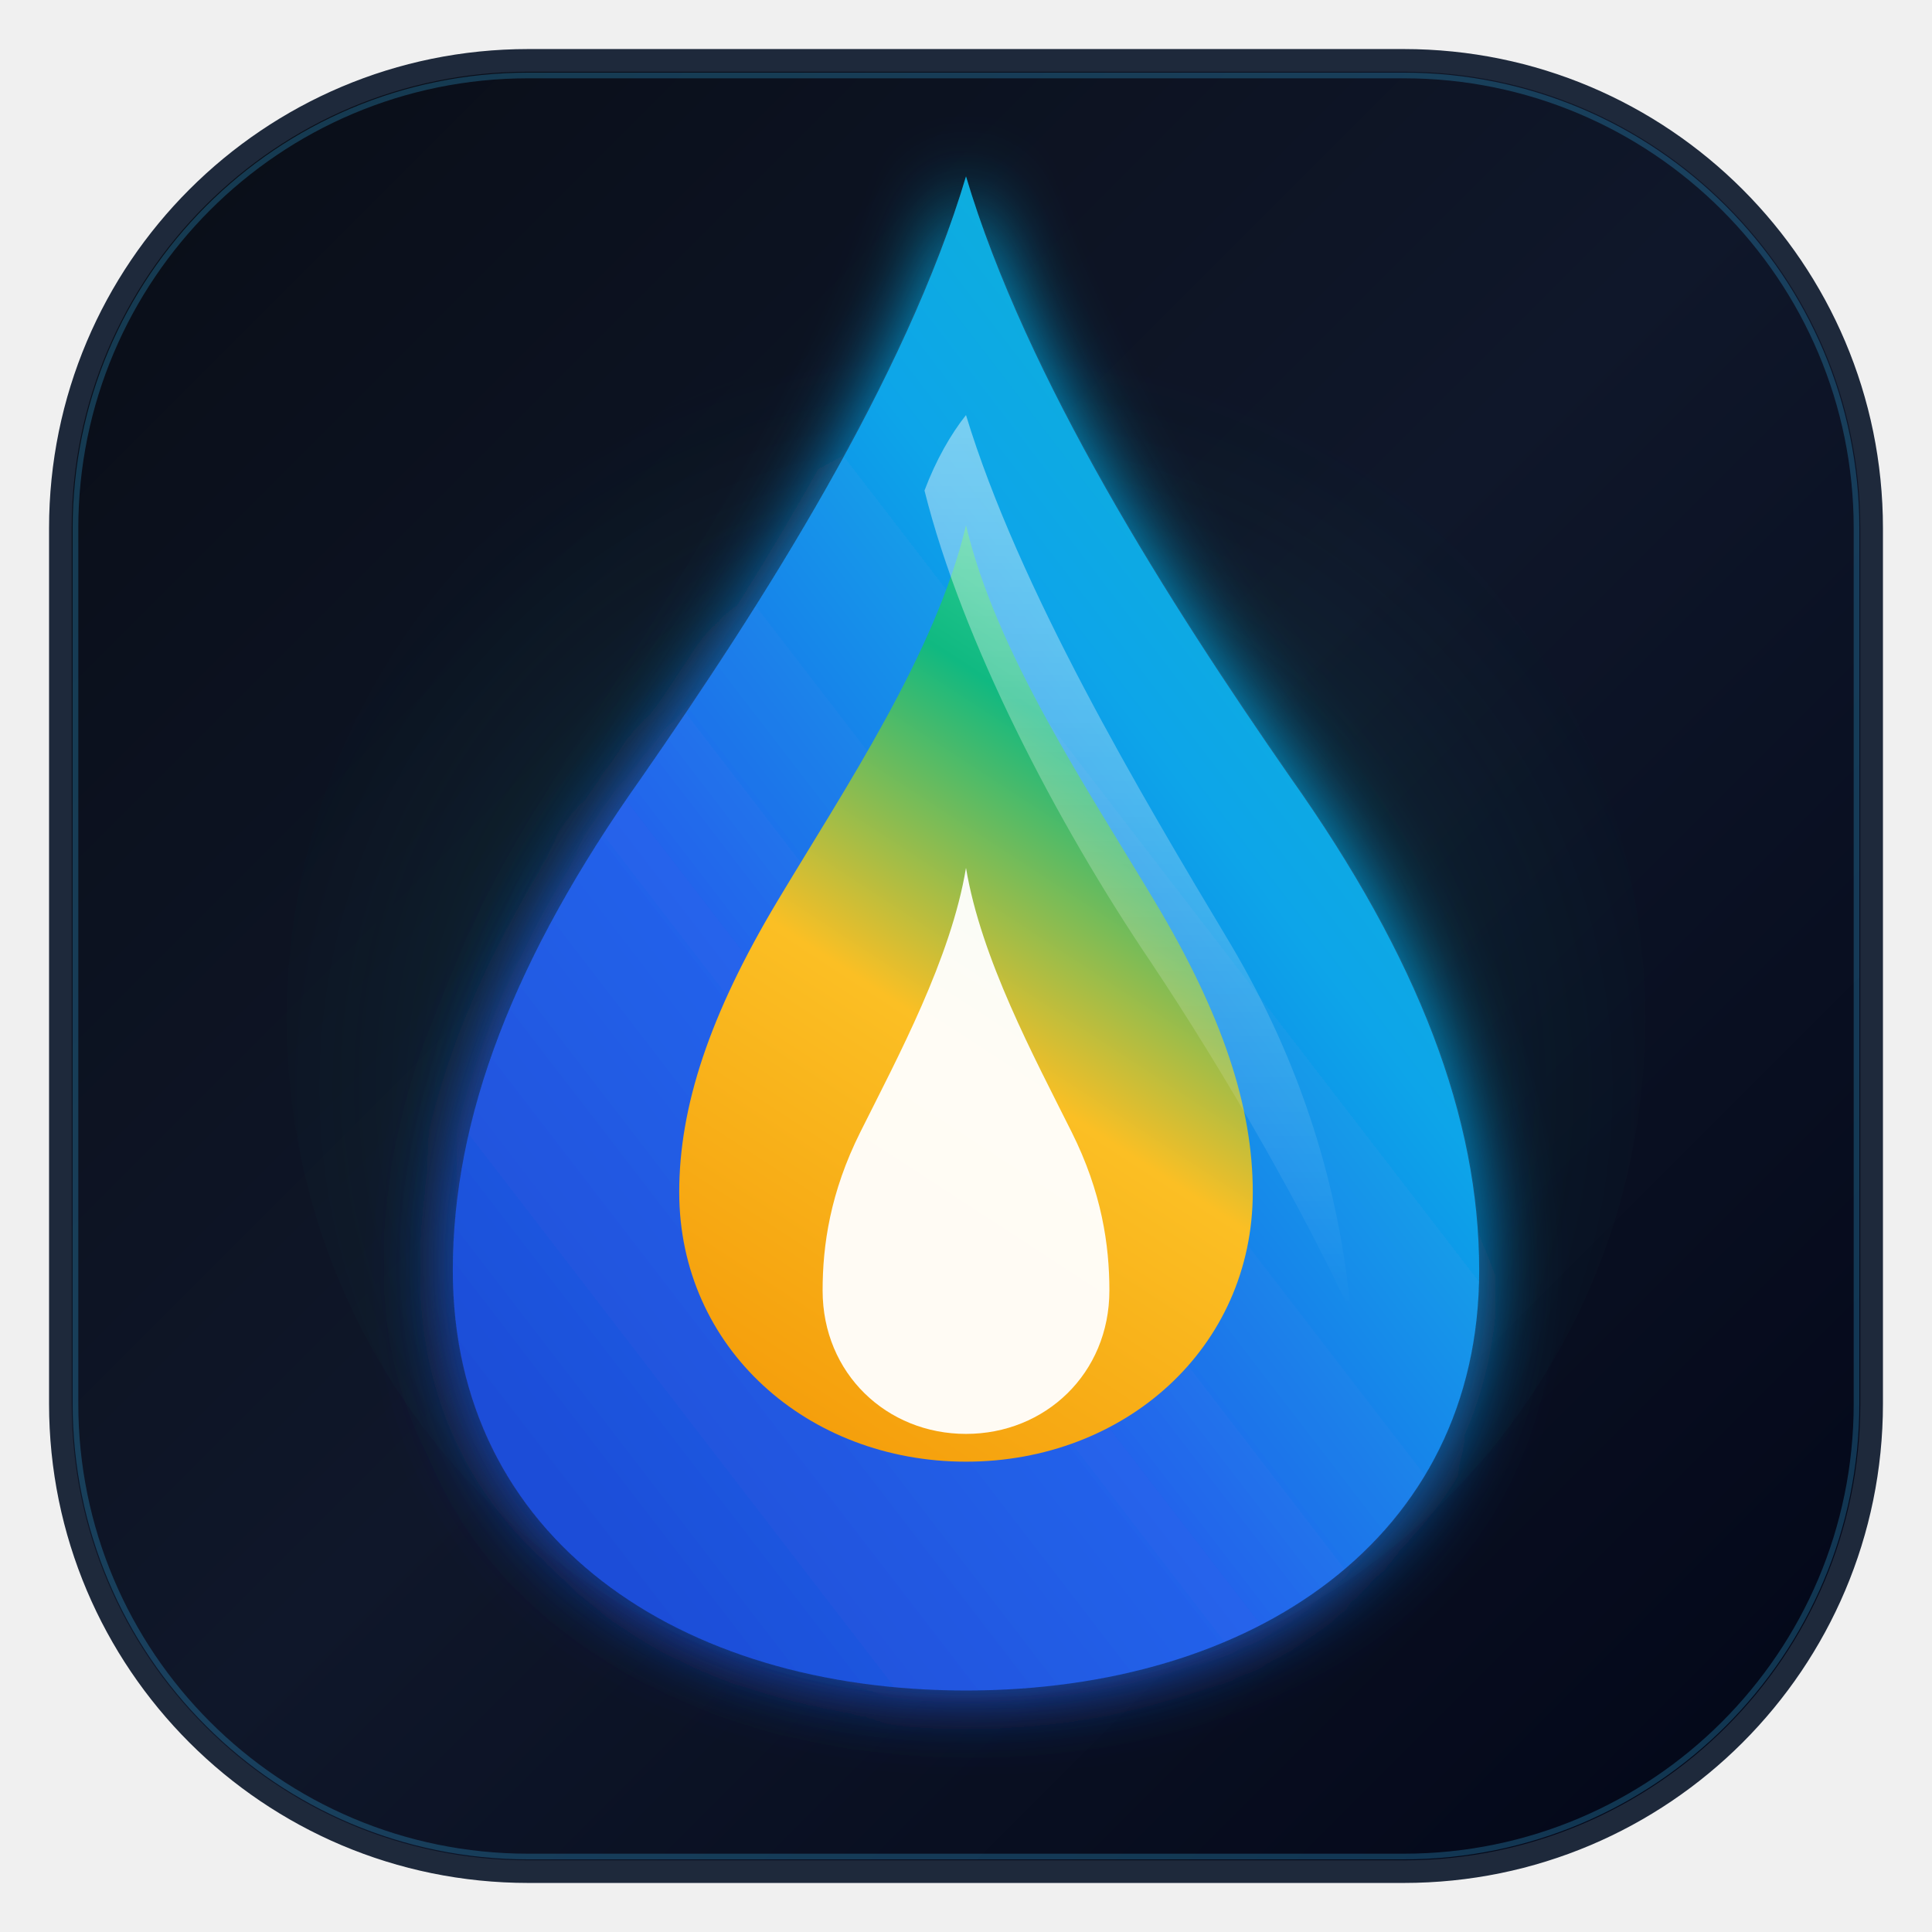
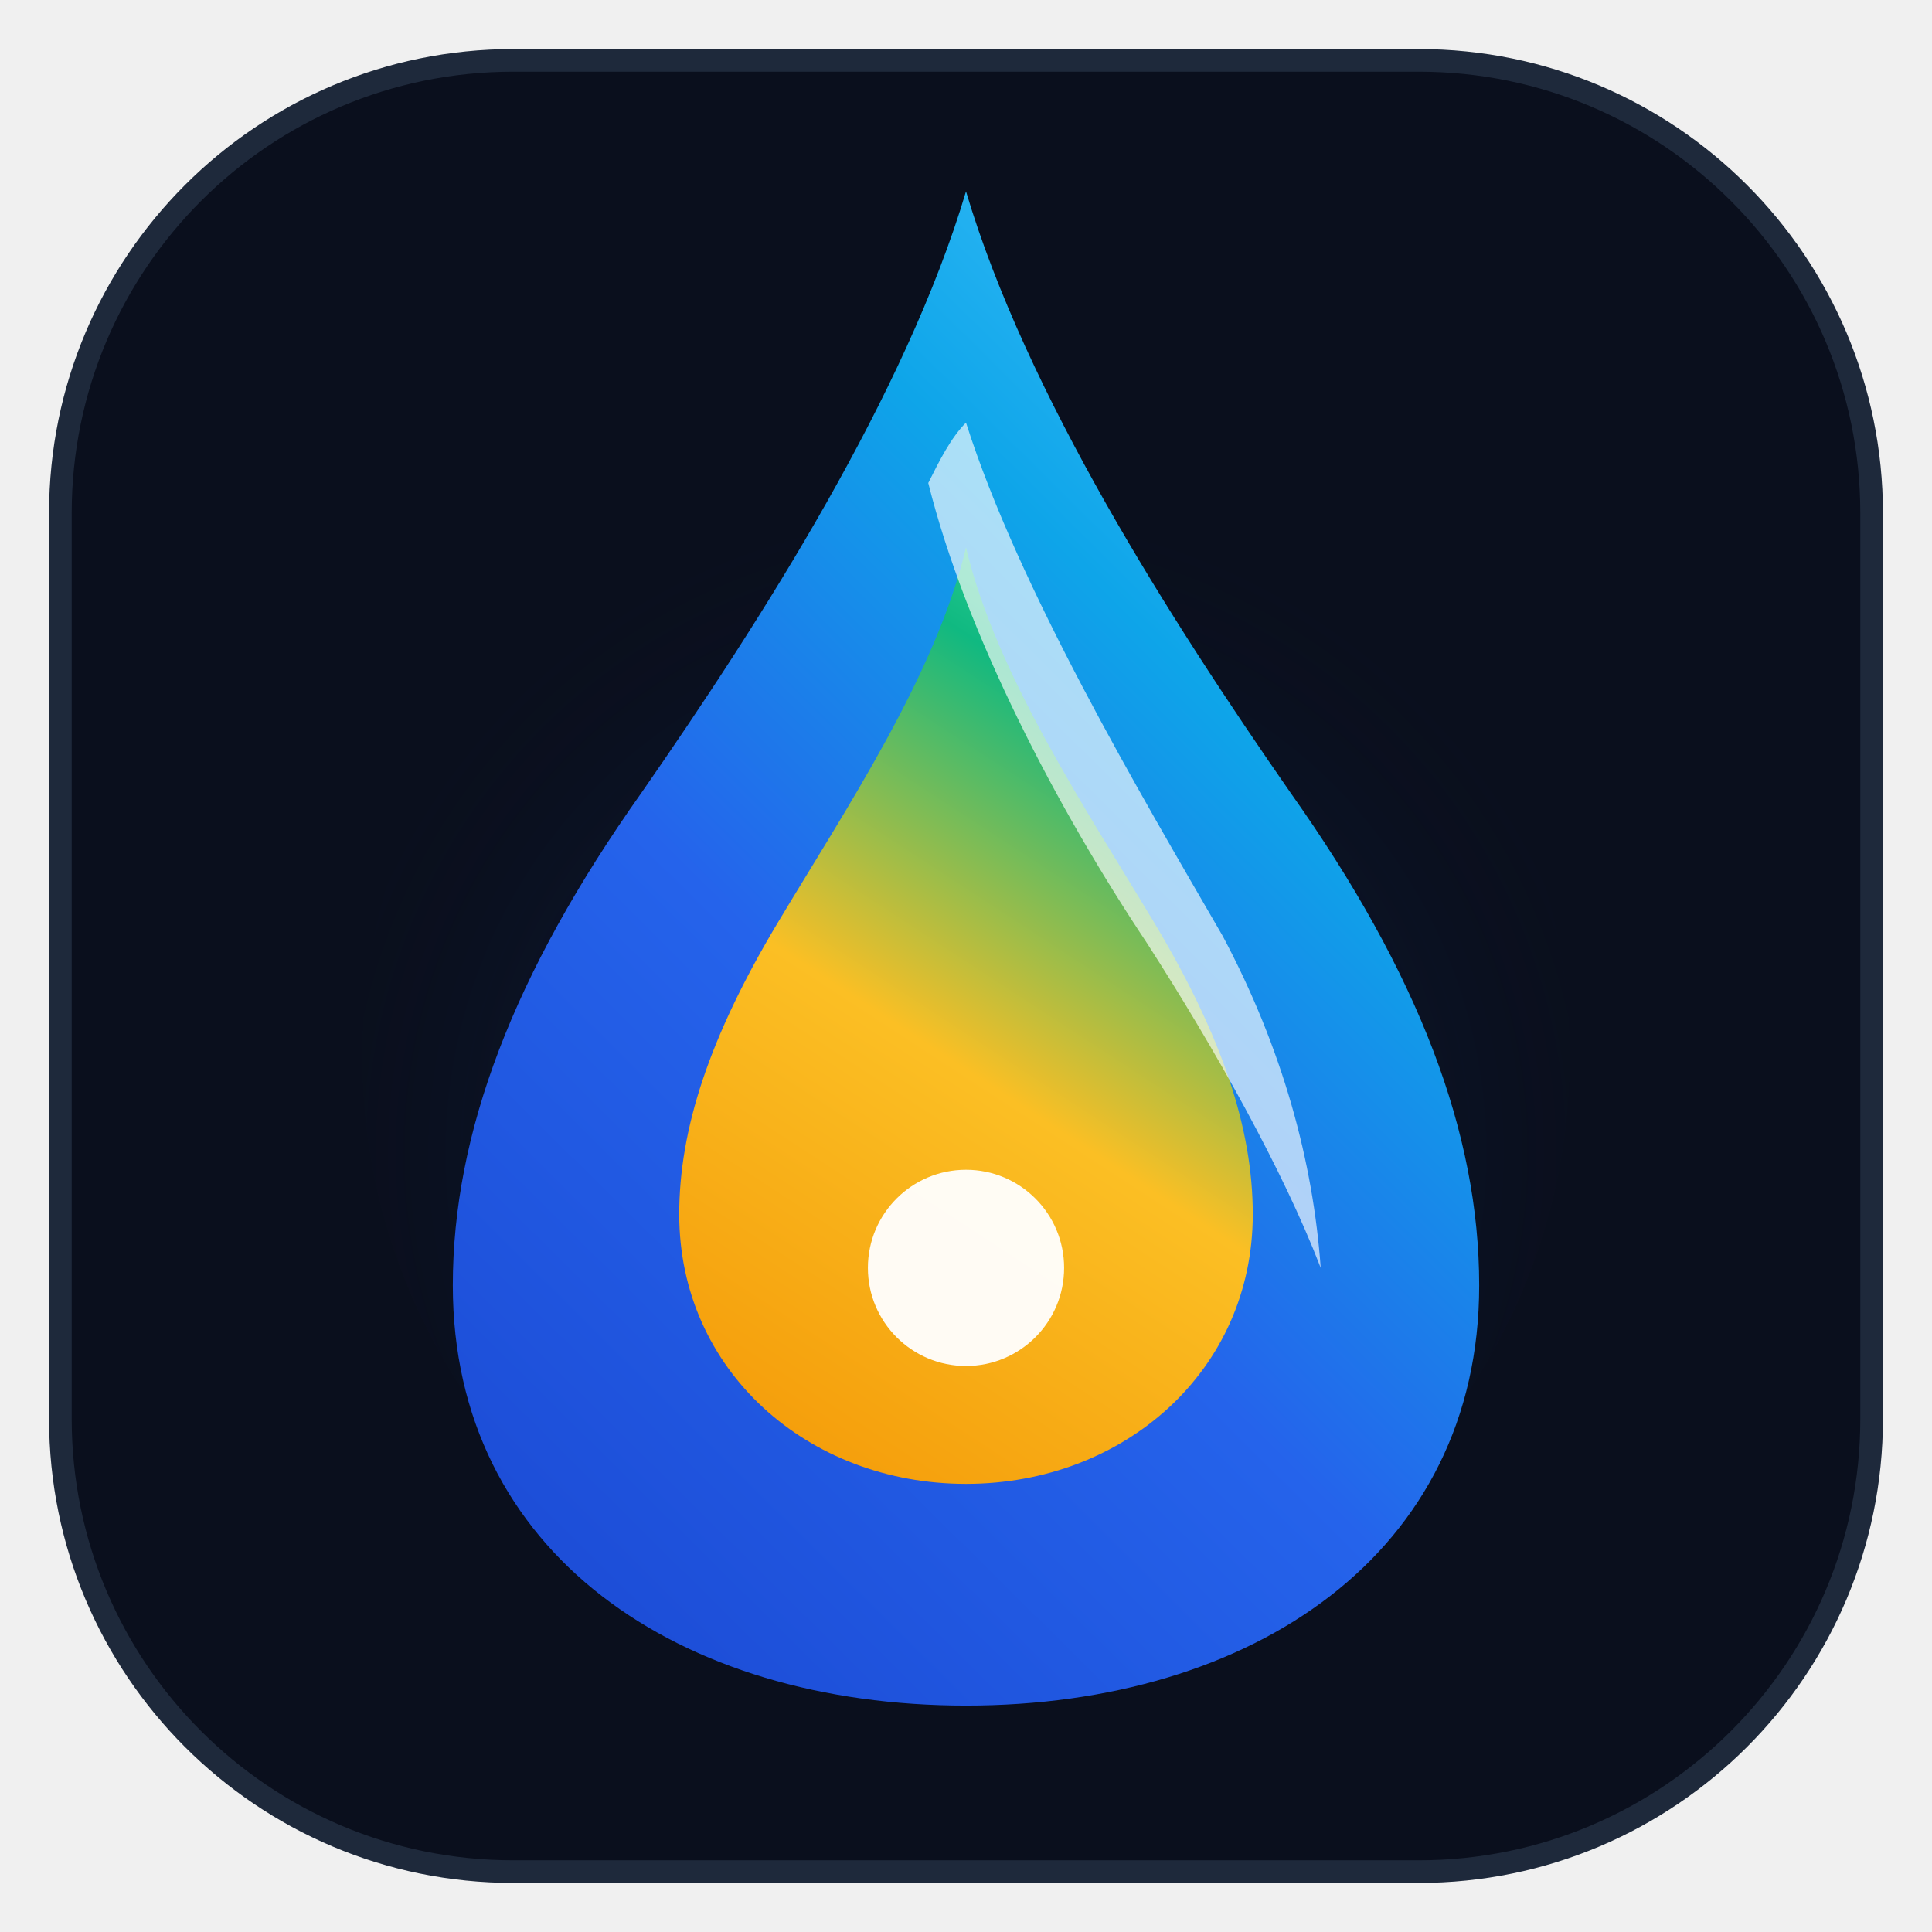
<svg xmlns="http://www.w3.org/2000/svg" viewBox="0 0 512 512" width="512" height="512">
  <defs>
-     <linearGradient id="bgGrad" x1="0%" y1="0%" x2="100%" y2="100%">
-       <stop offset="0%" stop-color="#090D16" />
-       <stop offset="50%" stop-color="#0F172A" />
-       <stop offset="100%" stop-color="#020617" />
-     </linearGradient>
-     <radialGradient id="haloGlow" cx="50%" cy="55%" r="60%">
-       <stop offset="0%" stop-color="#0284C7" stop-opacity="0.35" />
-       <stop offset="50%" stop-color="#0D9488" stop-opacity="0.15" />
-       <stop offset="100%" stop-color="#090D16" stop-opacity="0" />
-     </radialGradient>
-     <linearGradient id="primaryFlowGrad" x1="15%" y1="90%" x2="85%" y2="10%">
+     <linearGradient id="primaryFlowGrad" x1="20%" y1="95%" x2="80%" y2="5%">
      <stop offset="0%" stop-color="#1D4ED8" />
-       <stop offset="35%" stop-color="#2563EB" />
-       <stop offset="70%" stop-color="#0EA5E9" />
-       <stop offset="100%" stop-color="#06B6D4" />
+       <stop offset="40%" stop-color="#2563EB" />
+       <stop offset="75%" stop-color="#0EA5E9" />
+       <stop offset="100%" stop-color="#38BDF8" />
    </linearGradient>
    <linearGradient id="coreFlameGrad" x1="30%" y1="100%" x2="70%" y2="0%">
      <stop offset="0%" stop-color="#F59E0B" />
      <stop offset="45%" stop-color="#FBBF24" />
-       <stop offset="80%" stop-color="#10B981" />
+       <stop offset="85%" stop-color="#10B981" />
      <stop offset="100%" stop-color="#34D399" />
    </linearGradient>
-     <linearGradient id="highlightGrad" x1="0%" y1="0%" x2="0%" y2="100%">
-       <stop offset="0%" stop-color="#FFFFFF" stop-opacity="0.6" />
-       <stop offset="100%" stop-color="#FFFFFF" stop-opacity="0" />
-     </linearGradient>
-     <filter id="softGlow" x="-20%" y="-20%" width="140%" height="140%">
-       <feGaussianBlur stdDeviation="10" result="blur" />
-       <feComposite in="SourceGraphic" in2="blur" operator="over" />
-     </filter>
+     <radialGradient id="haloGlow" cx="50%" cy="58%" r="55%">
+       <stop offset="0%" stop-color="#2563EB" stop-opacity="0.35" />
+       <stop offset="100%" stop-color="#0A0F1D" stop-opacity="0" />
+     </radialGradient>
  </defs>
-   <rect x="16" y="16" width="480" height="480" rx="124" fill="url(#bgGrad)" />
-   <rect x="16" y="16" width="480" height="480" rx="124" fill="none" stroke="#1E293B" stroke-width="6" />
-   <rect x="20" y="20" width="472" height="472" rx="120" fill="none" stroke="#38BDF8" stroke-width="1.5" stroke-opacity="0.25" />
-   <circle cx="256" cy="270" r="180" fill="url(#haloGlow)" />
-   <path d="M 170 340 C 150 310, 142 270, 160 230 C 168 212, 185 190, 205 170 C 195 195, 185 225, 192 255 C 198 280, 215 305, 230 325 C 205 335, 185 342, 170 340 Z" fill="#38BDF8" opacity="0.4" />
-   <path d="M 256 82            C 240 138, 202 200, 170 248            C 136 298, 120 342, 120 384            C 120 458, 180 500, 256 500            C 332 500, 392 458, 392 384            C 392 342, 376 298, 342 248            C 310 200, 272 138, 256 82 Z" transform="translate(0, -32) scale(1, 0.96)" transform-origin="256 256" fill="url(#primaryFlowGrad)" filter="url(#softGlow)" />
-   <path d="M 256 180            C 248 216, 224 254, 206 286            C 188 318, 180 344, 180 368            C 180 412, 214 444, 256 444            C 298 444, 332 412, 332 368            C 332 344, 324 318, 306 286            C 288 254, 264 216, 256 180 Z" transform="translate(0, -30) scale(1, 0.94)" transform-origin="256 256" fill="url(#coreFlameGrad)" />
-   <path d="M 256 260            C 252 284, 238 310, 228 330            C 220 346, 218 360, 218 372            C 218 394, 235 410, 256 410            C 277 410, 294 394, 294 372            C 294 360, 292 346, 284 330            C 274 310, 260 284, 256 260 Z" transform="translate(0, -30)" fill="#FFFFFF" opacity="0.95" />
-   <path d="M 256 110            C 270 156, 302 210, 326 250            C 345 282, 355 315, 358 348            C 345 320, 325 285, 305 255            C 280 218, 255 170, 245 130            C 248 122, 252 115, 256 110 Z" fill="url(#highlightGrad)" opacity="0.75" />
+   <rect x="16" y="16" width="480" height="480" rx="120" fill="#0A0F1D" />
+   <rect x="16" y="16" width="480" height="480" rx="120" fill="none" stroke="#1E293B" stroke-width="6" />
+   <circle cx="256" cy="280" r="160" fill="url(#haloGlow)" />
+   <path d="M 175 340 C 155 310, 148 270, 165 230 C 172 215, 188 192, 205 175 C 196 198, 188 226, 195 254 C 200 276, 215 300, 230 320 C 208 332, 190 338, 175 340 Z" fill="#38BDF8" opacity="0.45" />
+   <path d="M 256 82            C 240 138, 202 200, 170 248            C 136 298, 120 342, 120 384            C 120 458, 180 500, 256 500            C 332 500, 392 458, 392 384            C 392 342, 376 298, 342 248            C 310 200, 272 138, 256 82 Z" transform="translate(0, -28) scale(1, 0.96)" transform-origin="256 256" fill="url(#primaryFlowGrad)" />
+   <path d="M 256 182            C 248 218, 224 256, 206 288            C 188 320, 180 346, 180 370            C 180 414, 214 446, 256 446            C 298 446, 332 414, 332 370            C 332 346, 324 320, 306 288            C 288 256, 264 218, 256 182 Z" transform="translate(0, -26) scale(1, 0.94)" transform-origin="256 256" fill="url(#coreFlameGrad)" />
+   <circle cx="256" cy="336" r="26" fill="#FFFFFF" fill-opacity="0.95" />
+   <path d="M 256 112            C 270 156, 302 210, 324 248            C 340 278, 348 308, 350 336            C 340 310, 322 278, 304 250            C 280 214, 256 168, 246 128            C 249 122, 252 116, 256 112 Z" fill="#FFFFFF" fill-opacity="0.65" />
</svg>
